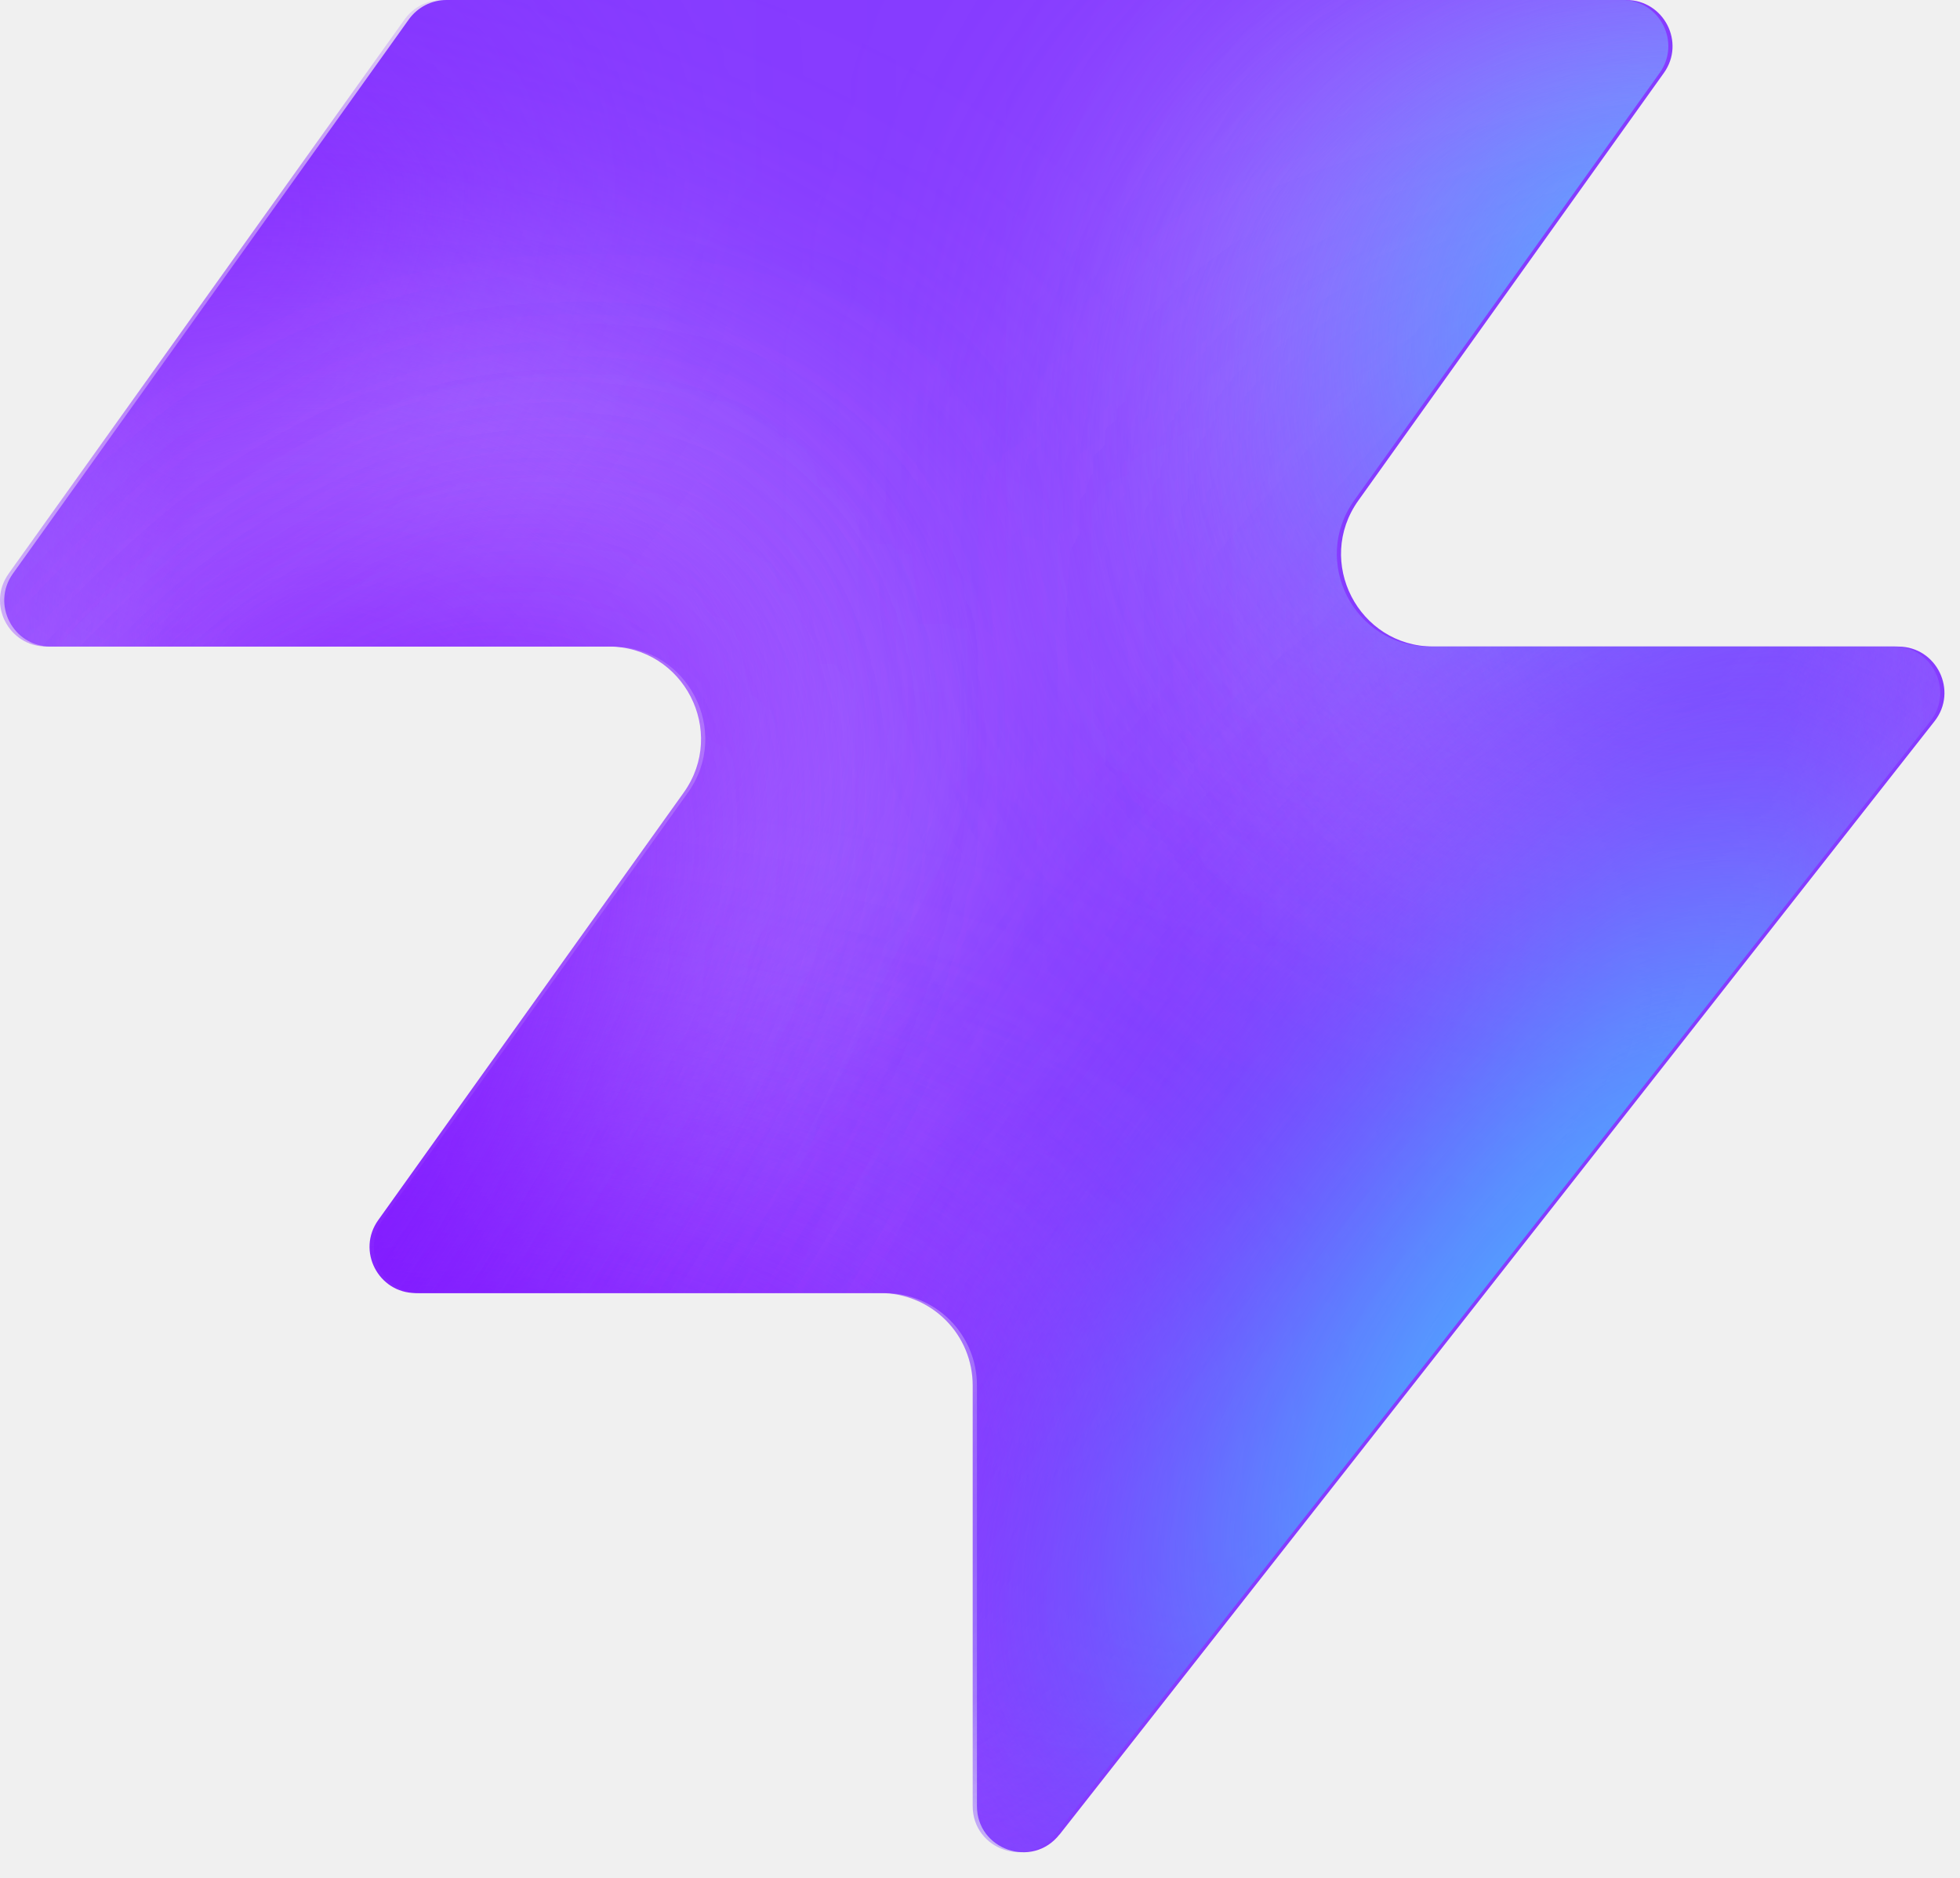
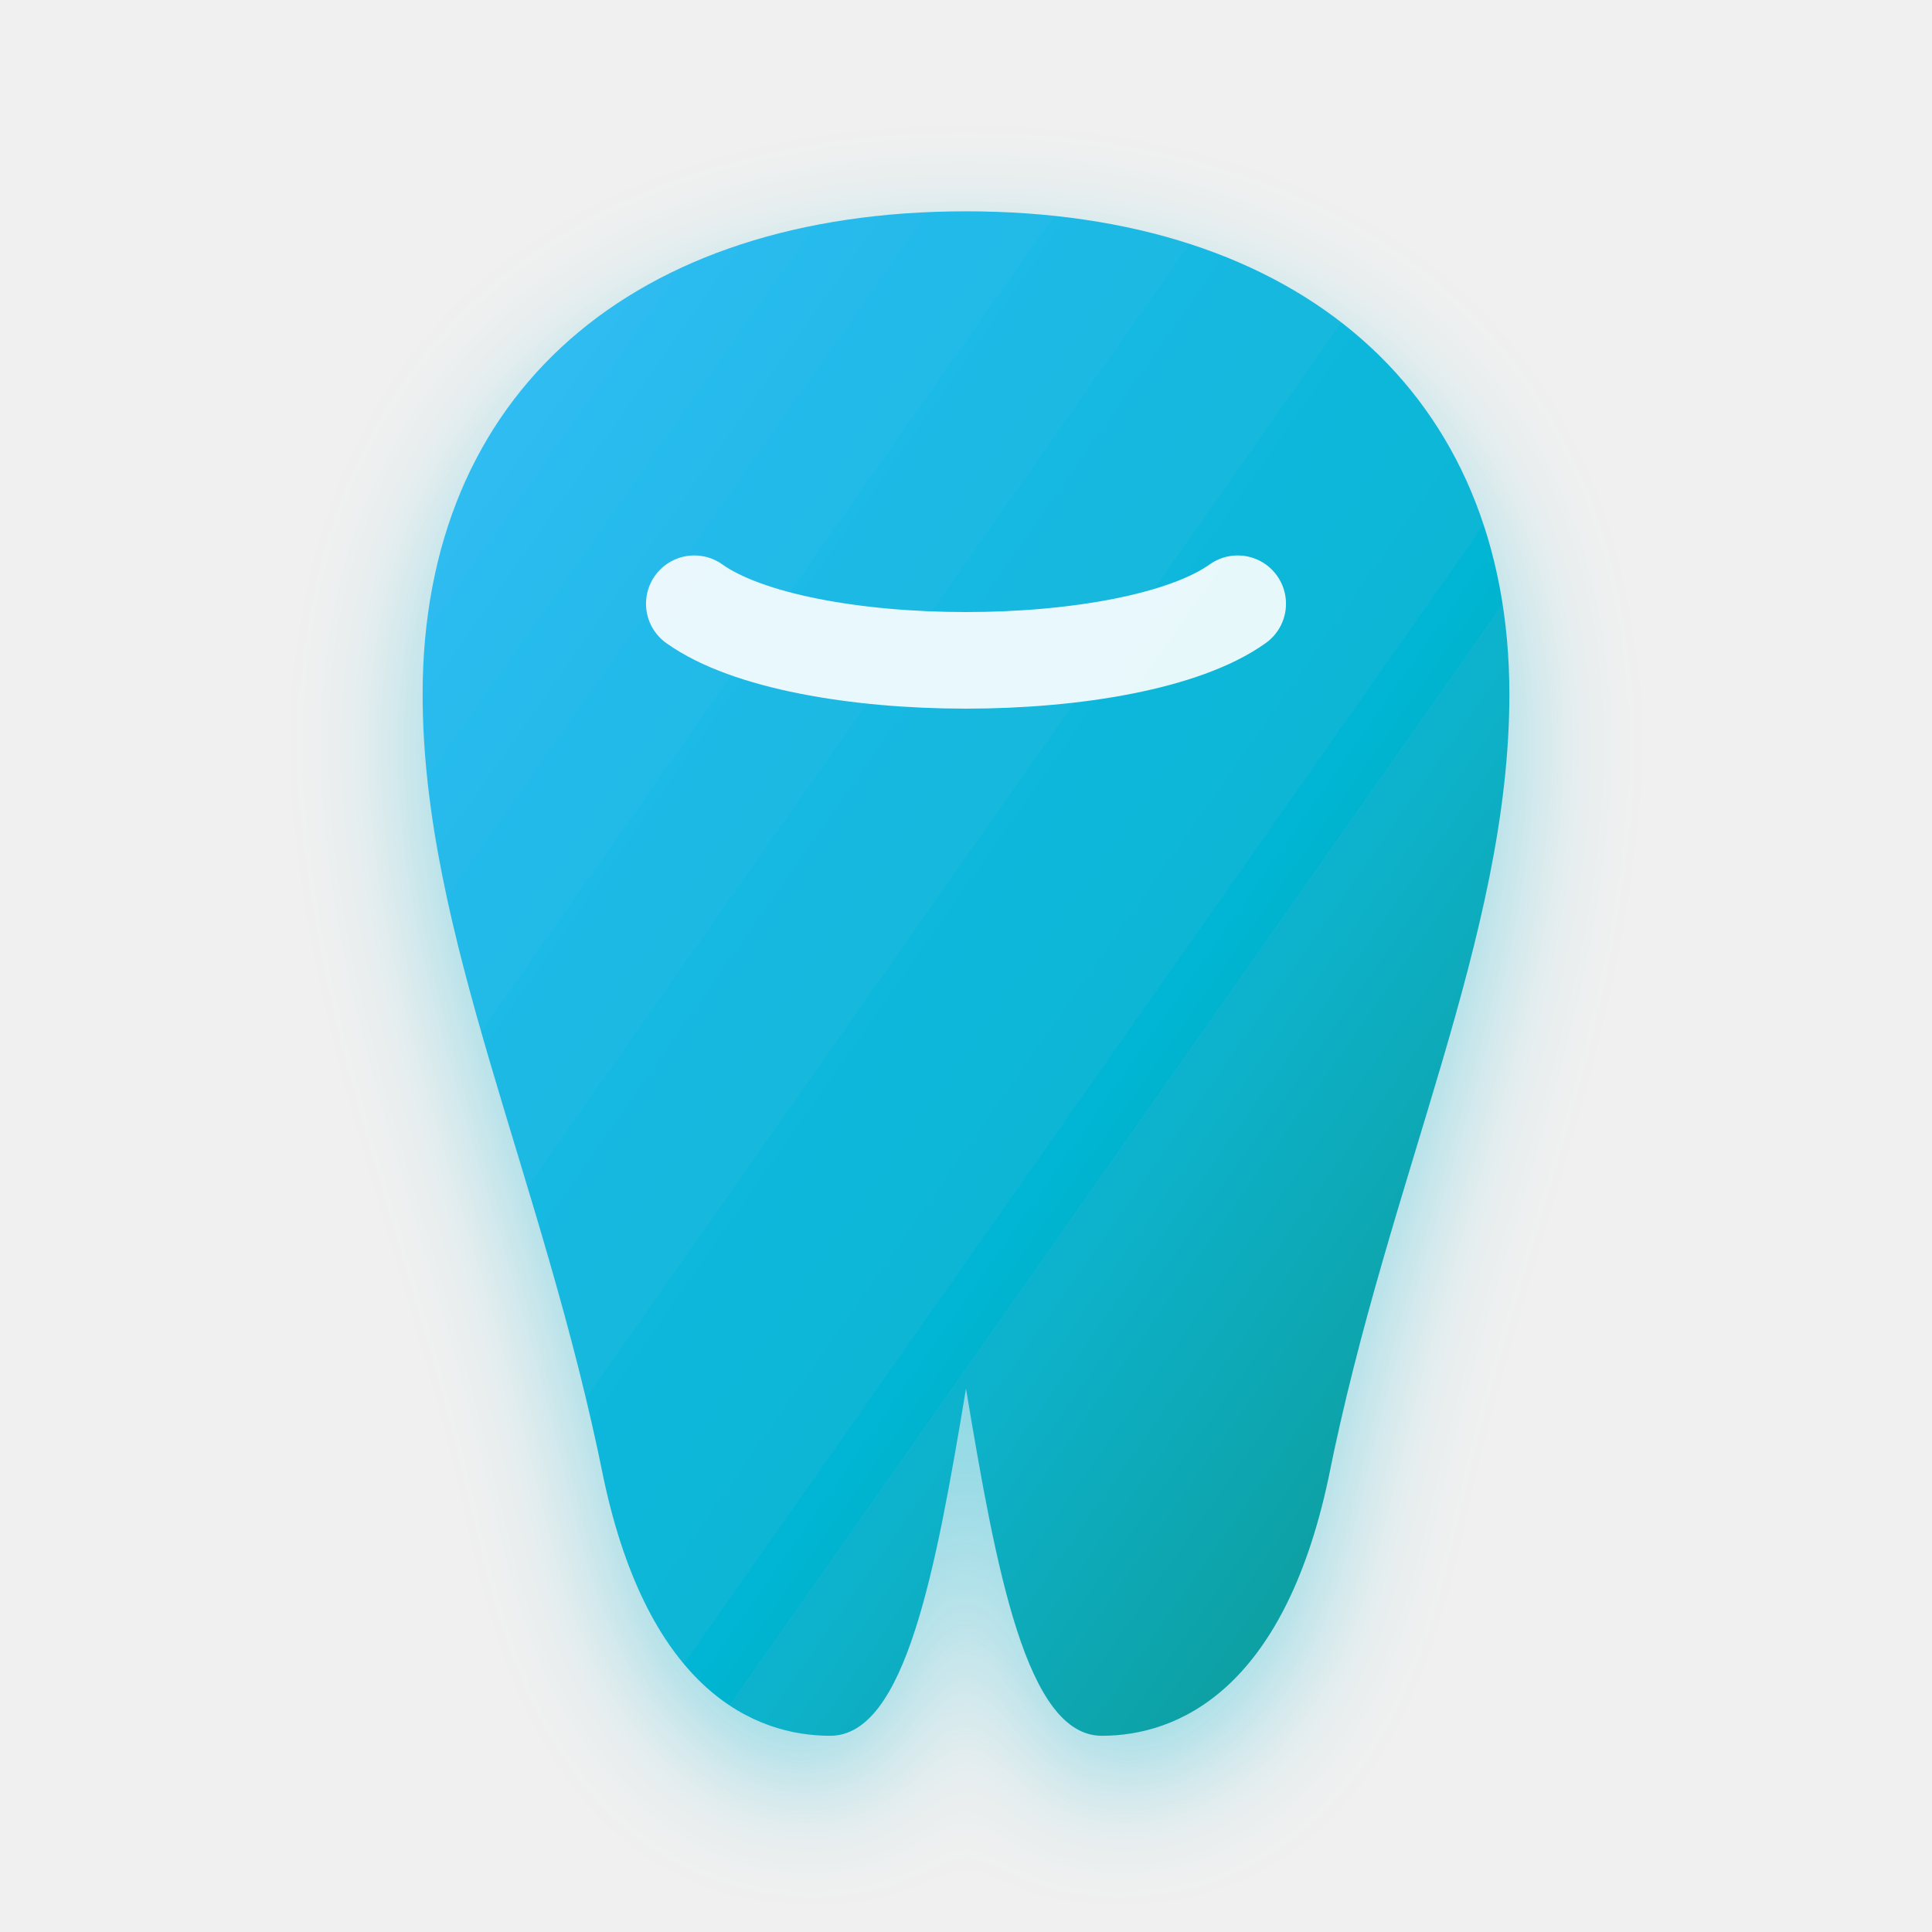
- <svg xmlns="http://www.w3.org/2000/svg" width="48" height="46" fill="none" viewBox="0 0 48 46">
-   <path fill="#863bff" d="M25.946 44.938c-.664.845-2.021.375-2.021-.698V33.937a2.26 2.26 0 0 0-2.262-2.262H10.287c-.92 0-1.456-1.04-.92-1.788l7.48-10.471c1.07-1.497 0-3.578-1.842-3.578H1.237c-.92 0-1.456-1.04-.92-1.788L10.013.474c.214-.297.556-.474.92-.474h28.894c.92 0 1.456 1.04.92 1.788l-7.48 10.471c-1.07 1.498 0 3.579 1.842 3.579h11.377c.943 0 1.473 1.088.89 1.83L25.947 44.94z" style="fill:#863bff;fill:color(display-p3 .525 .23 1);fill-opacity:1" />
-   <mask id="a" width="48" height="46" x="0" y="0" maskUnits="userSpaceOnUse" style="mask-type:alpha">
-     <path fill="#000" d="M25.842 44.938c-.664.844-2.021.375-2.021-.698V33.937a2.26 2.26 0 0 0-2.262-2.262H10.183c-.92 0-1.456-1.04-.92-1.788l7.48-10.471c1.07-1.498 0-3.579-1.842-3.579H1.133c-.92 0-1.456-1.04-.92-1.787L9.91.473c.214-.297.556-.474.92-.474h28.894c.92 0 1.456 1.04.92 1.788l-7.48 10.471c-1.07 1.498 0 3.578 1.842 3.578h11.377c.943 0 1.473 1.088.89 1.832L25.843 44.94z" style="fill:#000;fill-opacity:1" />
-   </mask>
-   <g mask="url(#a)">
-     <g filter="url(#b)">
-       <ellipse cx="5.508" cy="14.704" fill="#ede6ff" rx="5.508" ry="14.704" style="fill:#ede6ff;fill:color(display-p3 .927 .903 1);fill-opacity:1" transform="matrix(.00324 1 1 -.00324 -4.47 31.516)" />
-     </g>
-     <g filter="url(#c)">
-       <ellipse cx="10.399" cy="29.851" fill="#ede6ff" rx="10.399" ry="29.851" style="fill:#ede6ff;fill:color(display-p3 .927 .903 1);fill-opacity:1" transform="matrix(.00324 1 1 -.00324 -39.328 7.883)" />
-     </g>
-     <g filter="url(#d)">
-       <ellipse cx="5.508" cy="30.487" fill="#7e14ff" rx="5.508" ry="30.487" style="fill:#7e14ff;fill:color(display-p3 .492 .077 1);fill-opacity:1" transform="rotate(89.814 -25.913 -14.639)scale(1 -1)" />
-     </g>
-     <g filter="url(#e)">
-       <ellipse cx="5.508" cy="30.599" fill="#7e14ff" rx="5.508" ry="30.599" style="fill:#7e14ff;fill:color(display-p3 .492 .077 1);fill-opacity:1" transform="rotate(89.814 -32.644 -3.334)scale(1 -1)" />
-     </g>
-     <g filter="url(#f)">
-       <ellipse cx="5.508" cy="30.599" fill="#7e14ff" rx="5.508" ry="30.599" style="fill:#7e14ff;fill:color(display-p3 .492 .077 1);fill-opacity:1" transform="matrix(.00324 1 1 -.00324 -34.34 30.47)" />
-     </g>
-     <g filter="url(#g)">
-       <ellipse cx="14.072" cy="22.078" fill="#ede6ff" rx="14.072" ry="22.078" style="fill:#ede6ff;fill:color(display-p3 .927 .903 1);fill-opacity:1" transform="rotate(93.35 24.506 48.493)scale(-1 1)" />
-     </g>
-     <g filter="url(#h)">
-       <ellipse cx="3.47" cy="21.501" fill="#7e14ff" rx="3.47" ry="21.501" style="fill:#7e14ff;fill:color(display-p3 .492 .077 1);fill-opacity:1" transform="rotate(89.009 28.708 47.59)scale(-1 1)" />
-     </g>
-     <g filter="url(#i)">
-       <ellipse cx="3.47" cy="21.501" fill="#7e14ff" rx="3.47" ry="21.501" style="fill:#7e14ff;fill:color(display-p3 .492 .077 1);fill-opacity:1" transform="rotate(89.009 28.708 47.59)scale(-1 1)" />
-     </g>
-     <g filter="url(#j)">
-       <ellipse cx=".387" cy="8.972" fill="#7e14ff" rx="4.407" ry="29.108" style="fill:#7e14ff;fill:color(display-p3 .492 .077 1);fill-opacity:1" transform="rotate(39.51 .387 8.972)" />
-     </g>
-     <g filter="url(#k)">
-       <ellipse cx="47.523" cy="-6.092" fill="#7e14ff" rx="4.407" ry="29.108" style="fill:#7e14ff;fill:color(display-p3 .492 .077 1);fill-opacity:1" transform="rotate(37.892 47.523 -6.092)" />
-     </g>
-     <g filter="url(#l)">
-       <ellipse cx="41.412" cy="6.333" fill="#47bfff" rx="5.971" ry="9.665" style="fill:#47bfff;fill:color(display-p3 .28 .748 1);fill-opacity:1" transform="rotate(37.892 41.412 6.333)" />
-     </g>
-     <g filter="url(#m)">
-       <ellipse cx="-1.879" cy="38.332" fill="#7e14ff" rx="4.407" ry="29.108" style="fill:#7e14ff;fill:color(display-p3 .492 .077 1);fill-opacity:1" transform="rotate(37.892 -1.88 38.332)" />
-     </g>
-     <g filter="url(#n)">
-       <ellipse cx="-1.879" cy="38.332" fill="#7e14ff" rx="4.407" ry="29.108" style="fill:#7e14ff;fill:color(display-p3 .492 .077 1);fill-opacity:1" transform="rotate(37.892 -1.88 38.332)" />
-     </g>
-     <g filter="url(#o)">
-       <ellipse cx="35.651" cy="29.907" fill="#7e14ff" rx="4.407" ry="29.108" style="fill:#7e14ff;fill:color(display-p3 .492 .077 1);fill-opacity:1" transform="rotate(37.892 35.651 29.907)" />
-     </g>
-     <g filter="url(#p)">
-       <ellipse cx="38.418" cy="32.4" fill="#47bfff" rx="5.971" ry="15.297" style="fill:#47bfff;fill:color(display-p3 .28 .748 1);fill-opacity:1" transform="rotate(37.892 38.418 32.4)" />
-     </g>
-   </g>
+ <svg xmlns="http://www.w3.org/2000/svg" viewBox="0 0 64 64" fill="none">
  <defs>
-     <filter id="b" width="60.045" height="41.654" x="-19.77" y="16.149" color-interpolation-filters="sRGB" filterUnits="userSpaceOnUse">
-       <feFlood flood-opacity="0" result="BackgroundImageFix" />
-       <feBlend in="SourceGraphic" in2="BackgroundImageFix" result="shape" />
-       <feGaussianBlur result="effect1_foregroundBlur_2002_17158" stdDeviation="7.659" />
-     </filter>
-     <filter id="c" width="90.34" height="51.437" x="-54.613" y="-7.533" color-interpolation-filters="sRGB" filterUnits="userSpaceOnUse">
-       <feFlood flood-opacity="0" result="BackgroundImageFix" />
-       <feBlend in="SourceGraphic" in2="BackgroundImageFix" result="shape" />
-       <feGaussianBlur result="effect1_foregroundBlur_2002_17158" stdDeviation="7.659" />
-     </filter>
-     <filter id="d" width="79.355" height="29.4" x="-49.64" y="2.03" color-interpolation-filters="sRGB" filterUnits="userSpaceOnUse">
-       <feFlood flood-opacity="0" result="BackgroundImageFix" />
-       <feBlend in="SourceGraphic" in2="BackgroundImageFix" result="shape" />
-       <feGaussianBlur result="effect1_foregroundBlur_2002_17158" stdDeviation="4.596" />
-     </filter>
-     <filter id="e" width="79.579" height="29.4" x="-45.045" y="20.029" color-interpolation-filters="sRGB" filterUnits="userSpaceOnUse">
-       <feFlood flood-opacity="0" result="BackgroundImageFix" />
-       <feBlend in="SourceGraphic" in2="BackgroundImageFix" result="shape" />
-       <feGaussianBlur result="effect1_foregroundBlur_2002_17158" stdDeviation="4.596" />
-     </filter>
-     <filter id="f" width="79.579" height="29.4" x="-43.513" y="21.178" color-interpolation-filters="sRGB" filterUnits="userSpaceOnUse">
-       <feFlood flood-opacity="0" result="BackgroundImageFix" />
-       <feBlend in="SourceGraphic" in2="BackgroundImageFix" result="shape" />
-       <feGaussianBlur result="effect1_foregroundBlur_2002_17158" stdDeviation="4.596" />
-     </filter>
-     <filter id="g" width="74.749" height="58.852" x="15.756" y="-17.901" color-interpolation-filters="sRGB" filterUnits="userSpaceOnUse">
-       <feFlood flood-opacity="0" result="BackgroundImageFix" />
-       <feBlend in="SourceGraphic" in2="BackgroundImageFix" result="shape" />
-       <feGaussianBlur result="effect1_foregroundBlur_2002_17158" stdDeviation="7.659" />
-     </filter>
-     <filter id="h" width="61.377" height="25.362" x="23.548" y="2.284" color-interpolation-filters="sRGB" filterUnits="userSpaceOnUse">
-       <feFlood flood-opacity="0" result="BackgroundImageFix" />
-       <feBlend in="SourceGraphic" in2="BackgroundImageFix" result="shape" />
-       <feGaussianBlur result="effect1_foregroundBlur_2002_17158" stdDeviation="4.596" />
-     </filter>
-     <filter id="i" width="61.377" height="25.362" x="23.548" y="2.284" color-interpolation-filters="sRGB" filterUnits="userSpaceOnUse">
-       <feFlood flood-opacity="0" result="BackgroundImageFix" />
-       <feBlend in="SourceGraphic" in2="BackgroundImageFix" result="shape" />
-       <feGaussianBlur result="effect1_foregroundBlur_2002_17158" stdDeviation="4.596" />
-     </filter>
-     <filter id="j" width="56.045" height="63.649" x="-27.636" y="-22.853" color-interpolation-filters="sRGB" filterUnits="userSpaceOnUse">
-       <feFlood flood-opacity="0" result="BackgroundImageFix" />
-       <feBlend in="SourceGraphic" in2="BackgroundImageFix" result="shape" />
-       <feGaussianBlur result="effect1_foregroundBlur_2002_17158" stdDeviation="4.596" />
-     </filter>
-     <filter id="k" width="54.814" height="64.646" x="20.116" y="-38.415" color-interpolation-filters="sRGB" filterUnits="userSpaceOnUse">
-       <feFlood flood-opacity="0" result="BackgroundImageFix" />
-       <feBlend in="SourceGraphic" in2="BackgroundImageFix" result="shape" />
-       <feGaussianBlur result="effect1_foregroundBlur_2002_17158" stdDeviation="4.596" />
-     </filter>
-     <filter id="l" width="33.541" height="35.313" x="24.641" y="-11.323" color-interpolation-filters="sRGB" filterUnits="userSpaceOnUse">
-       <feFlood flood-opacity="0" result="BackgroundImageFix" />
-       <feBlend in="SourceGraphic" in2="BackgroundImageFix" result="shape" />
-       <feGaussianBlur result="effect1_foregroundBlur_2002_17158" stdDeviation="4.596" />
-     </filter>
-     <filter id="m" width="54.814" height="64.646" x="-29.286" y="6.009" color-interpolation-filters="sRGB" filterUnits="userSpaceOnUse">
-       <feFlood flood-opacity="0" result="BackgroundImageFix" />
-       <feBlend in="SourceGraphic" in2="BackgroundImageFix" result="shape" />
-       <feGaussianBlur result="effect1_foregroundBlur_2002_17158" stdDeviation="4.596" />
-     </filter>
-     <filter id="n" width="54.814" height="64.646" x="-29.286" y="6.009" color-interpolation-filters="sRGB" filterUnits="userSpaceOnUse">
-       <feFlood flood-opacity="0" result="BackgroundImageFix" />
-       <feBlend in="SourceGraphic" in2="BackgroundImageFix" result="shape" />
-       <feGaussianBlur result="effect1_foregroundBlur_2002_17158" stdDeviation="4.596" />
-     </filter>
-     <filter id="o" width="54.814" height="64.646" x="8.244" y="-2.416" color-interpolation-filters="sRGB" filterUnits="userSpaceOnUse">
-       <feFlood flood-opacity="0" result="BackgroundImageFix" />
-       <feBlend in="SourceGraphic" in2="BackgroundImageFix" result="shape" />
-       <feGaussianBlur result="effect1_foregroundBlur_2002_17158" stdDeviation="4.596" />
-     </filter>
-     <filter id="p" width="39.409" height="43.623" x="18.713" y="10.588" color-interpolation-filters="sRGB" filterUnits="userSpaceOnUse">
-       <feFlood flood-opacity="0" result="BackgroundImageFix" />
-       <feBlend in="SourceGraphic" in2="BackgroundImageFix" result="shape" />
-       <feGaussianBlur result="effect1_foregroundBlur_2002_17158" stdDeviation="4.596" />
+     <linearGradient id="nexusToothGrad" x1="0%" y1="0%" x2="100%" y2="100%">
+       <stop offset="0%" stop-color="#38BDF8" />
+       <stop offset="60%" stop-color="#06B6D4" />
+       <stop offset="100%" stop-color="#0D9488" />
+     </linearGradient>
+     <filter id="nexusGlow" x="-20%" y="-20%" width="140%" height="140%">
+       <feDropShadow dx="0" dy="1.5" stdDeviation="2" flood-color="#06B6D4" flood-opacity="0.4" />
    </filter>
  </defs>
+   <g filter="url(#nexusGlow)">
+     <path d="M32 7 C21 7 14 13 14 23 C14 31 18 39 20 49 C21.5 56 25 57.5 27.5 57.5 C30 57.5 31 52 32 46 C33 52 34 57.5 36.5 57.5 C39 57.5 42.5 56 44 49 C46 39 50 31 50 23 C50 13 43 7 32 7 Z" fill="url(#nexusToothGrad)" />
+     <path d="M23 20 C26.5 22.5 37.5 22.5 41 20" stroke="#FFFFFF" stroke-width="3.2" stroke-linecap="round" opacity="0.9" />
+   </g>
</svg>
